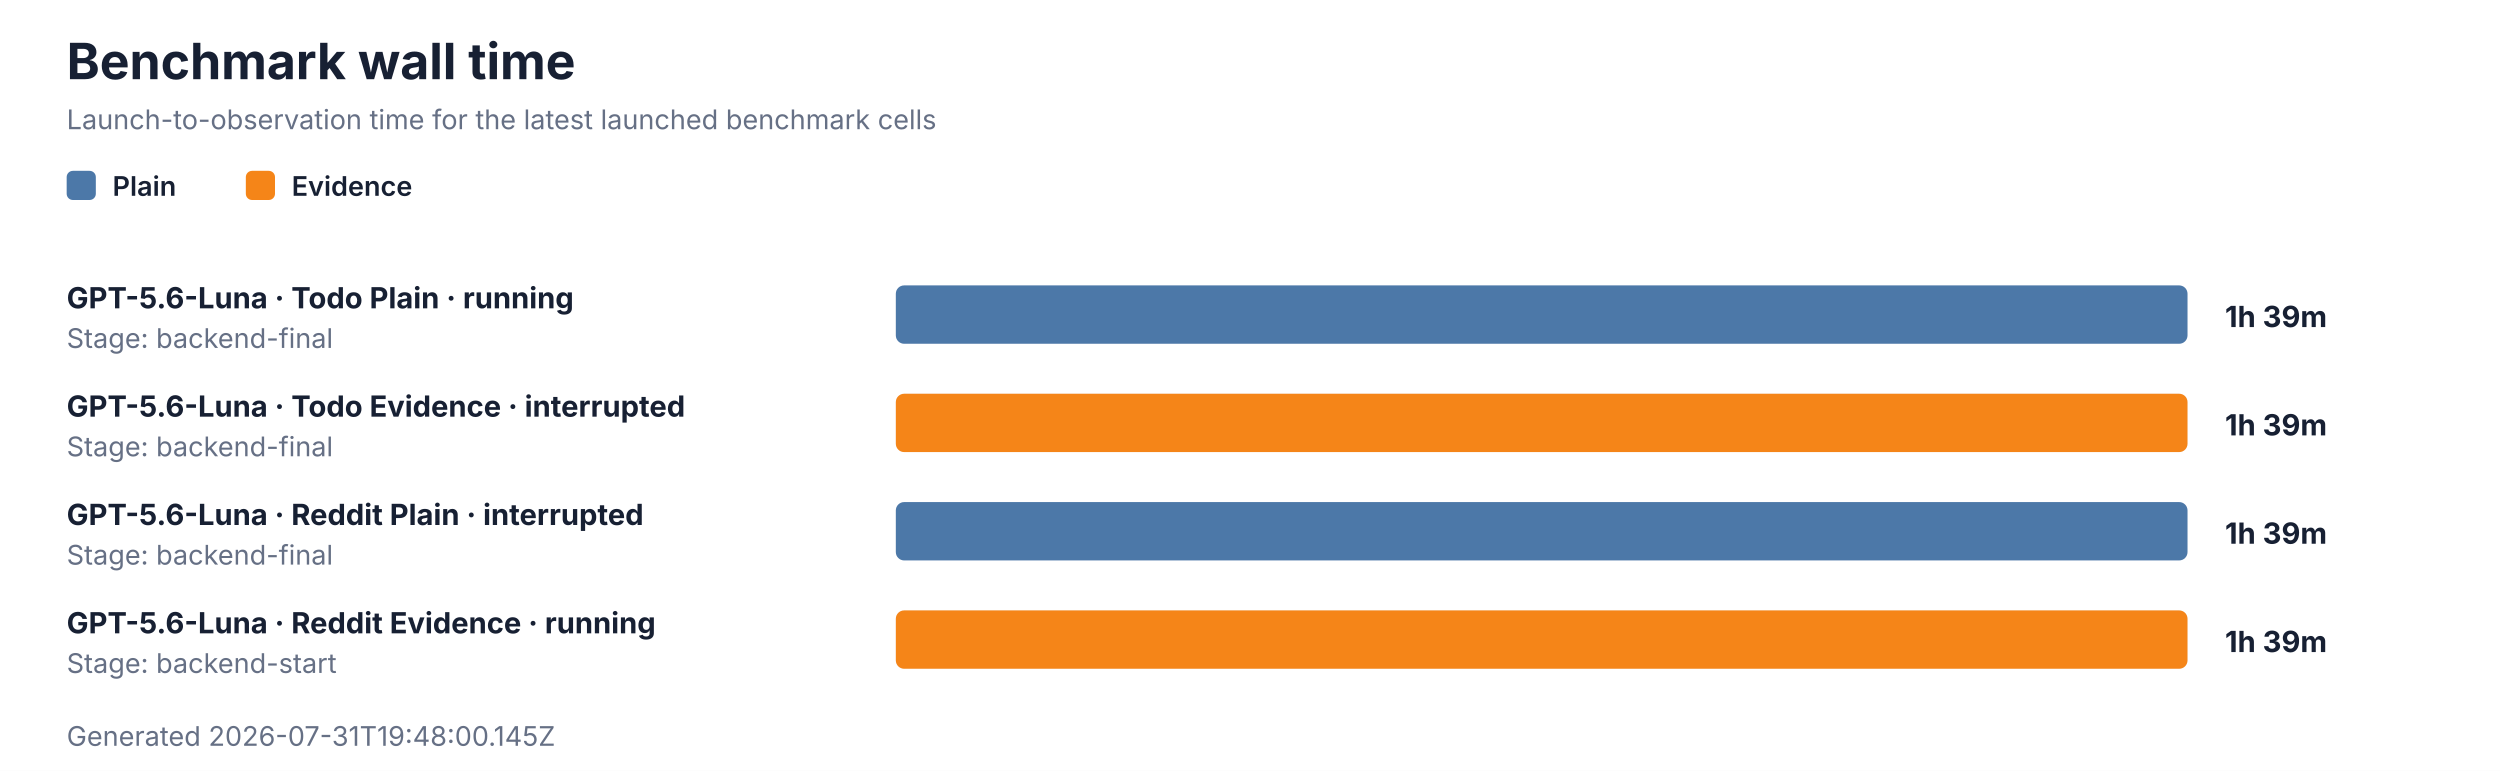
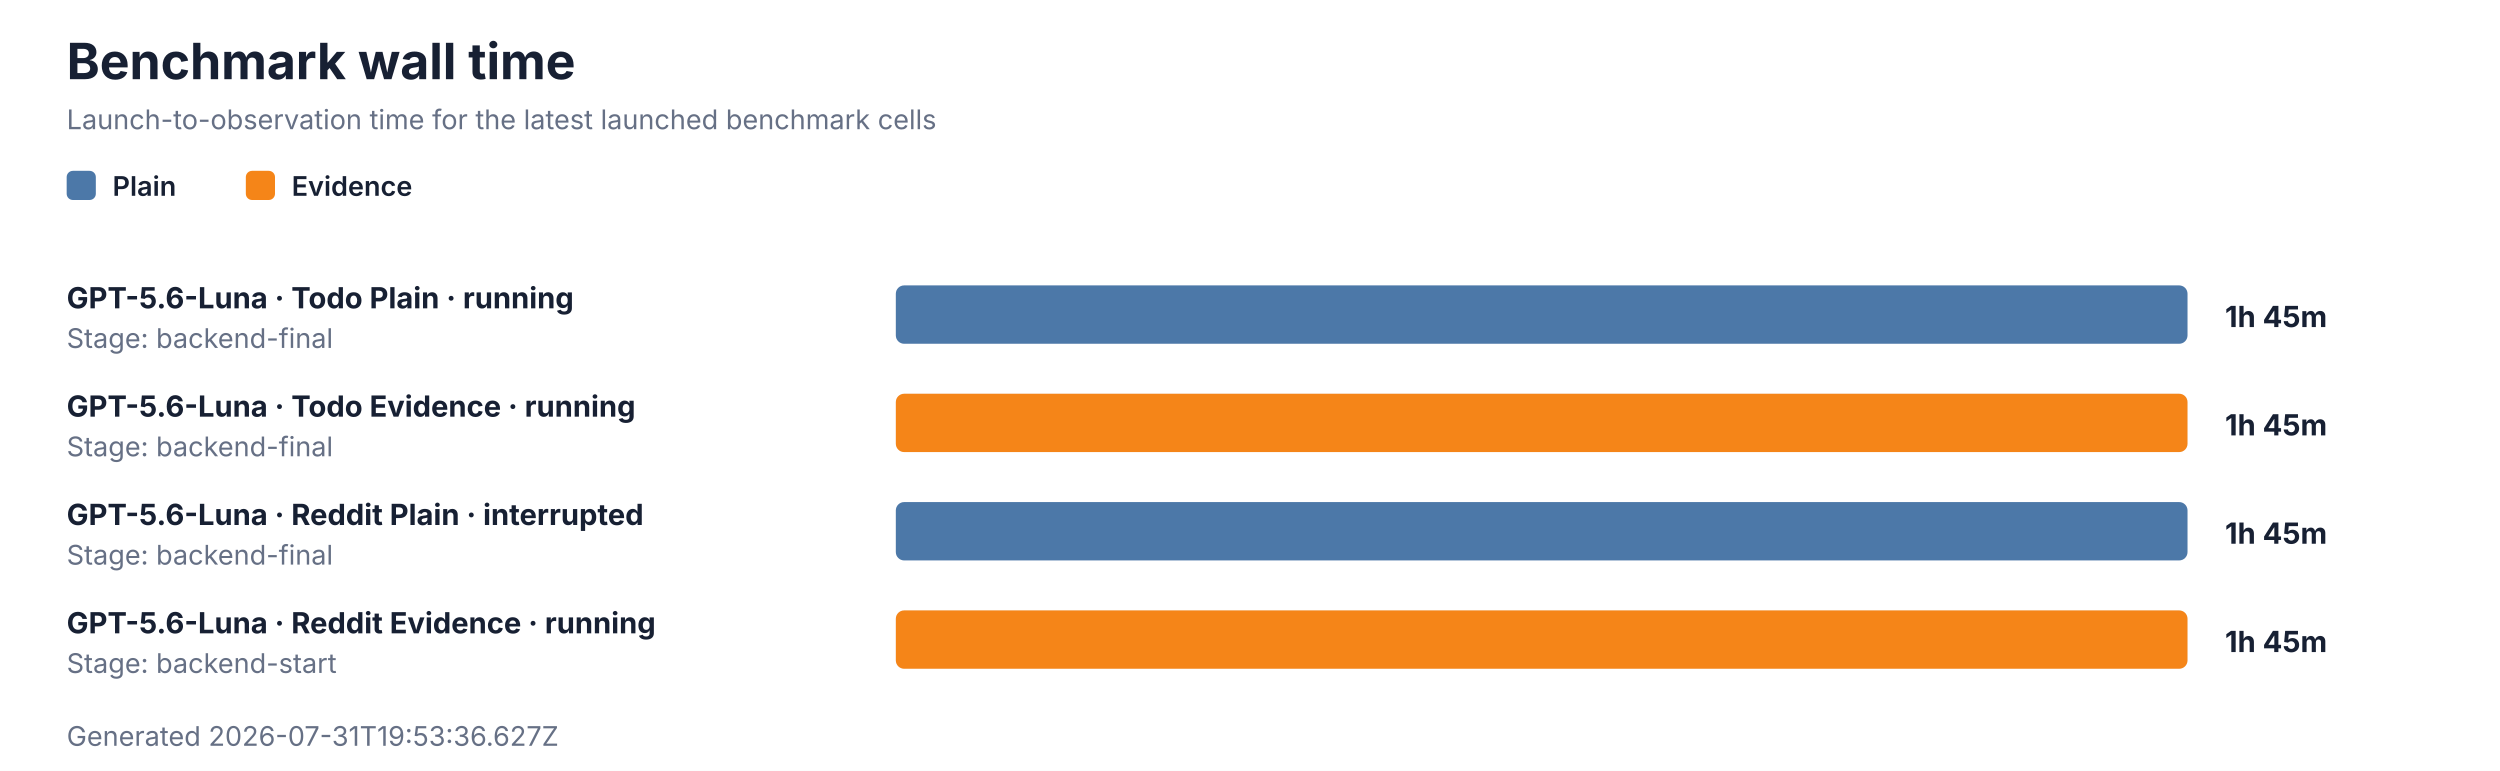
<svg xmlns="http://www.w3.org/2000/svg" role="img" aria-labelledby="title description" viewBox="0 0 1200 370" width="1200" height="370">
  <style>
  text { font-family: Inter, ui-sans-serif, system-ui, -apple-system, BlinkMacSystemFont, 'Segoe UI', sans-serif; fill: #172033; }
  .title { font-size: 24px; font-weight: 700; }
  .subtitle, .stage, .generated { font-size: 13px; fill: #667085; }
  .label { font-size: 14px; font-weight: 650; }
  .value { font-size: 14px; font-weight: 700; }
  .legend { font-size: 13px; font-weight: 600; }
  .empty { font-size: 15px; fill: #667085; }
  .track { fill: #eef1f6; }
</style>
  <rect width="1200" height="370" fill="#ffffff" />
  <text x="32" y="38" class="title">Benchmark wall time</text>
  <text x="32" y="62" class="subtitle">Launch-to-observation time for the latest launched benchmark cells</text>
  <rect x="32" y="82" width="14" height="14" rx="3" fill="#4c78a8" />
  <text x="54" y="94" class="legend">Plain</text>
  <rect x="118" y="82" width="14" height="14" rx="3" fill="#f58518" />
  <text x="140" y="94" class="legend">Evidence</text>
  <text x="32" y="148" class="label">GPT-5.6-Luna · Todo Plain · running</text>
  <text x="32" y="167" class="stage">Stage: backend-final</text>
  <rect x="430" y="137" width="620" height="28" rx="4" class="track" />
  <rect x="430" y="137" width="620" height="28" rx="4" fill="#4c78a8" />
-   <text x="1068" y="157" class="value">1h 39m</text>
-   <text x="32" y="200" class="label">GPT-5.6-Luna · Todo Evidence · interrupted</text>
+   <text x="1068" y="157" class="value">1h 45m</text>
+   <text x="32" y="200" class="label">GPT-5.6-Luna · Todo Evidence · running</text>
  <text x="32" y="219" class="stage">Stage: backend-final</text>
  <rect x="430" y="189" width="620" height="28" rx="4" class="track" />
  <rect x="430" y="189" width="620" height="28" rx="4" fill="#f58518" />
-   <text x="1068" y="209" class="value">1h 39m</text>
+   <text x="1068" y="209" class="value">1h 45m</text>
  <text x="32" y="252" class="label">GPT-5.6-Luna · Reddit Plain · interrupted</text>
  <text x="32" y="271" class="stage">Stage: backend-final</text>
  <rect x="430" y="241" width="620" height="28" rx="4" class="track" />
  <rect x="430" y="241" width="620" height="28" rx="4" fill="#4c78a8" />
-   <text x="1068" y="261" class="value">1h 39m</text>
+   <text x="1068" y="261" class="value">1h 45m</text>
  <text x="32" y="304" class="label">GPT-5.6-Luna · Reddit Evidence · running</text>
  <text x="32" y="323" class="stage">Stage: backend-start</text>
  <rect x="430" y="293" width="620" height="28" rx="4" class="track" />
  <rect x="430" y="293" width="620" height="28" rx="4" fill="#f58518" />
-   <text x="1068" y="313" class="value">1h 39m</text>
-   <text x="32" y="358" class="generated">Generated 2026-07-31T19:48:00.145Z</text>
+   <text x="1068" y="313" class="value">1h 45m</text>
+   <text x="32" y="358" class="generated">Generated 2026-07-31T19:53:36.627Z</text>
</svg>
